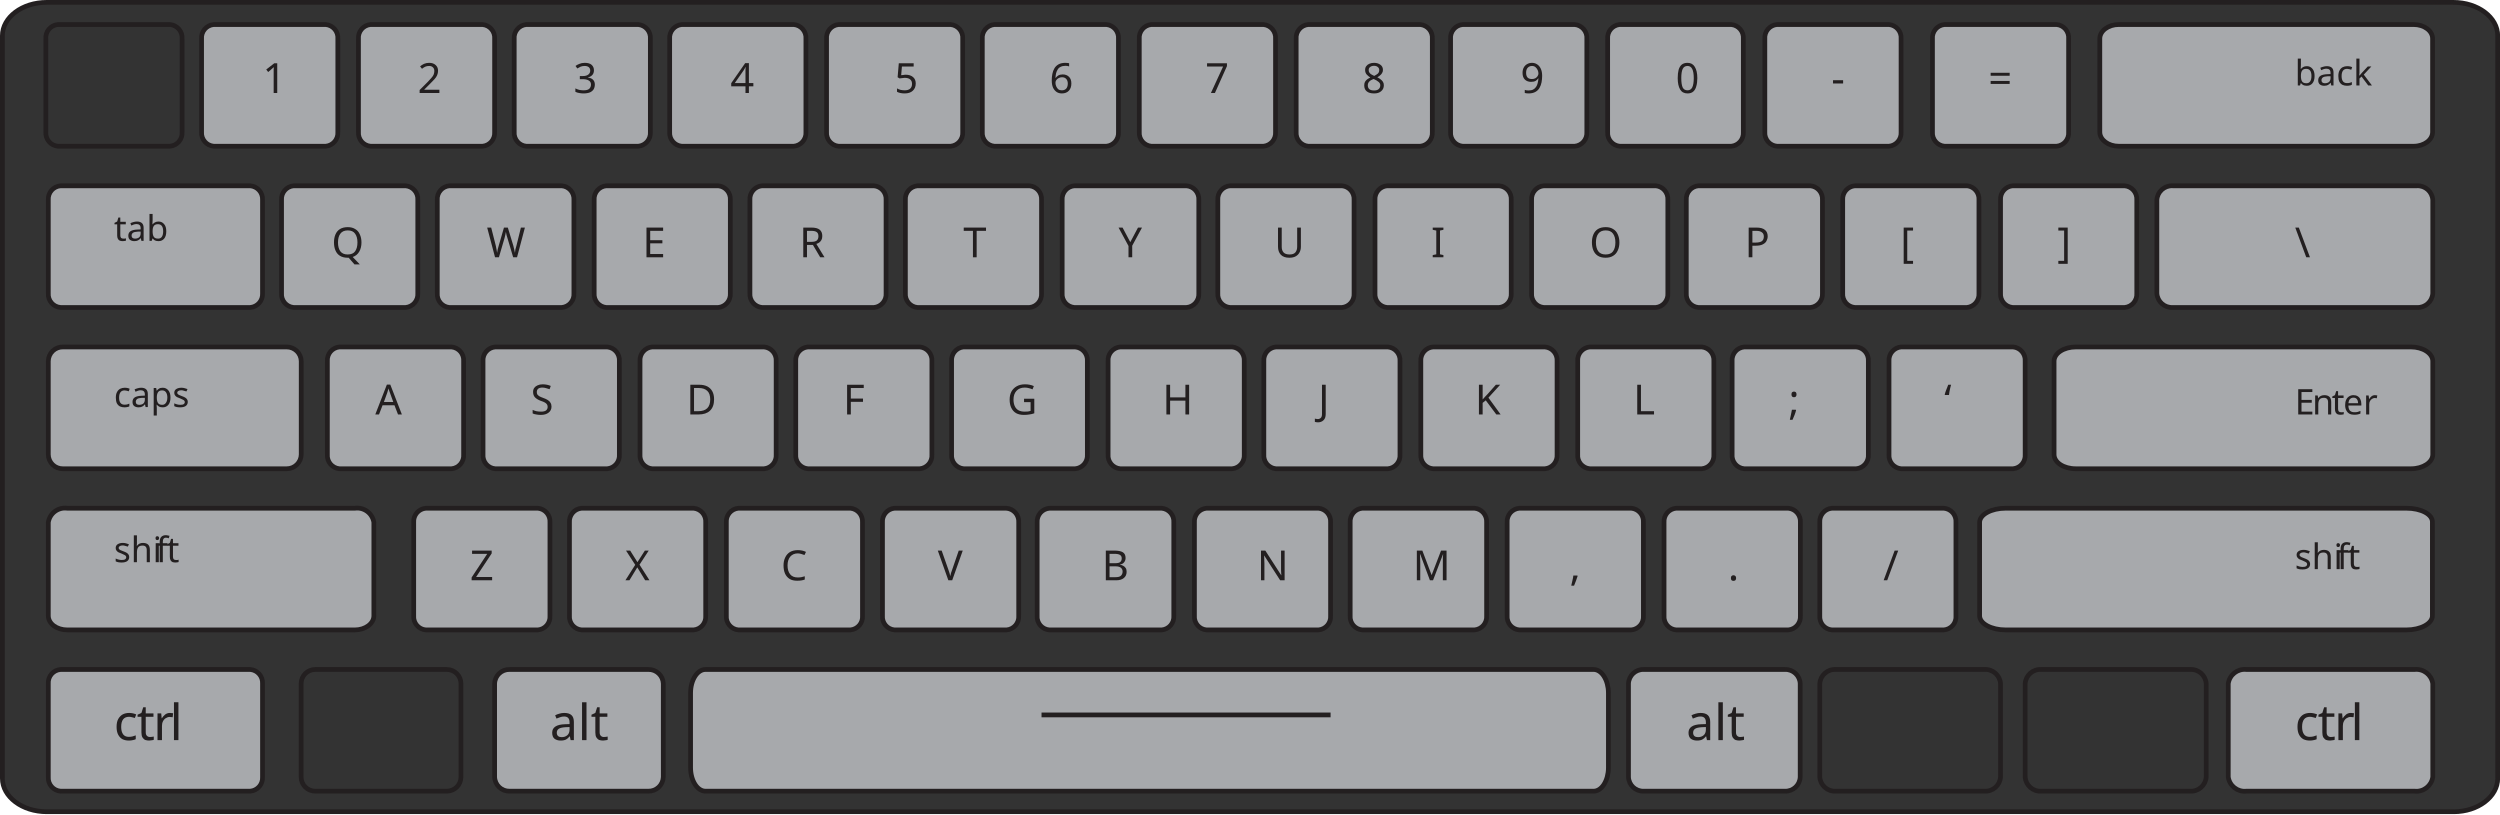
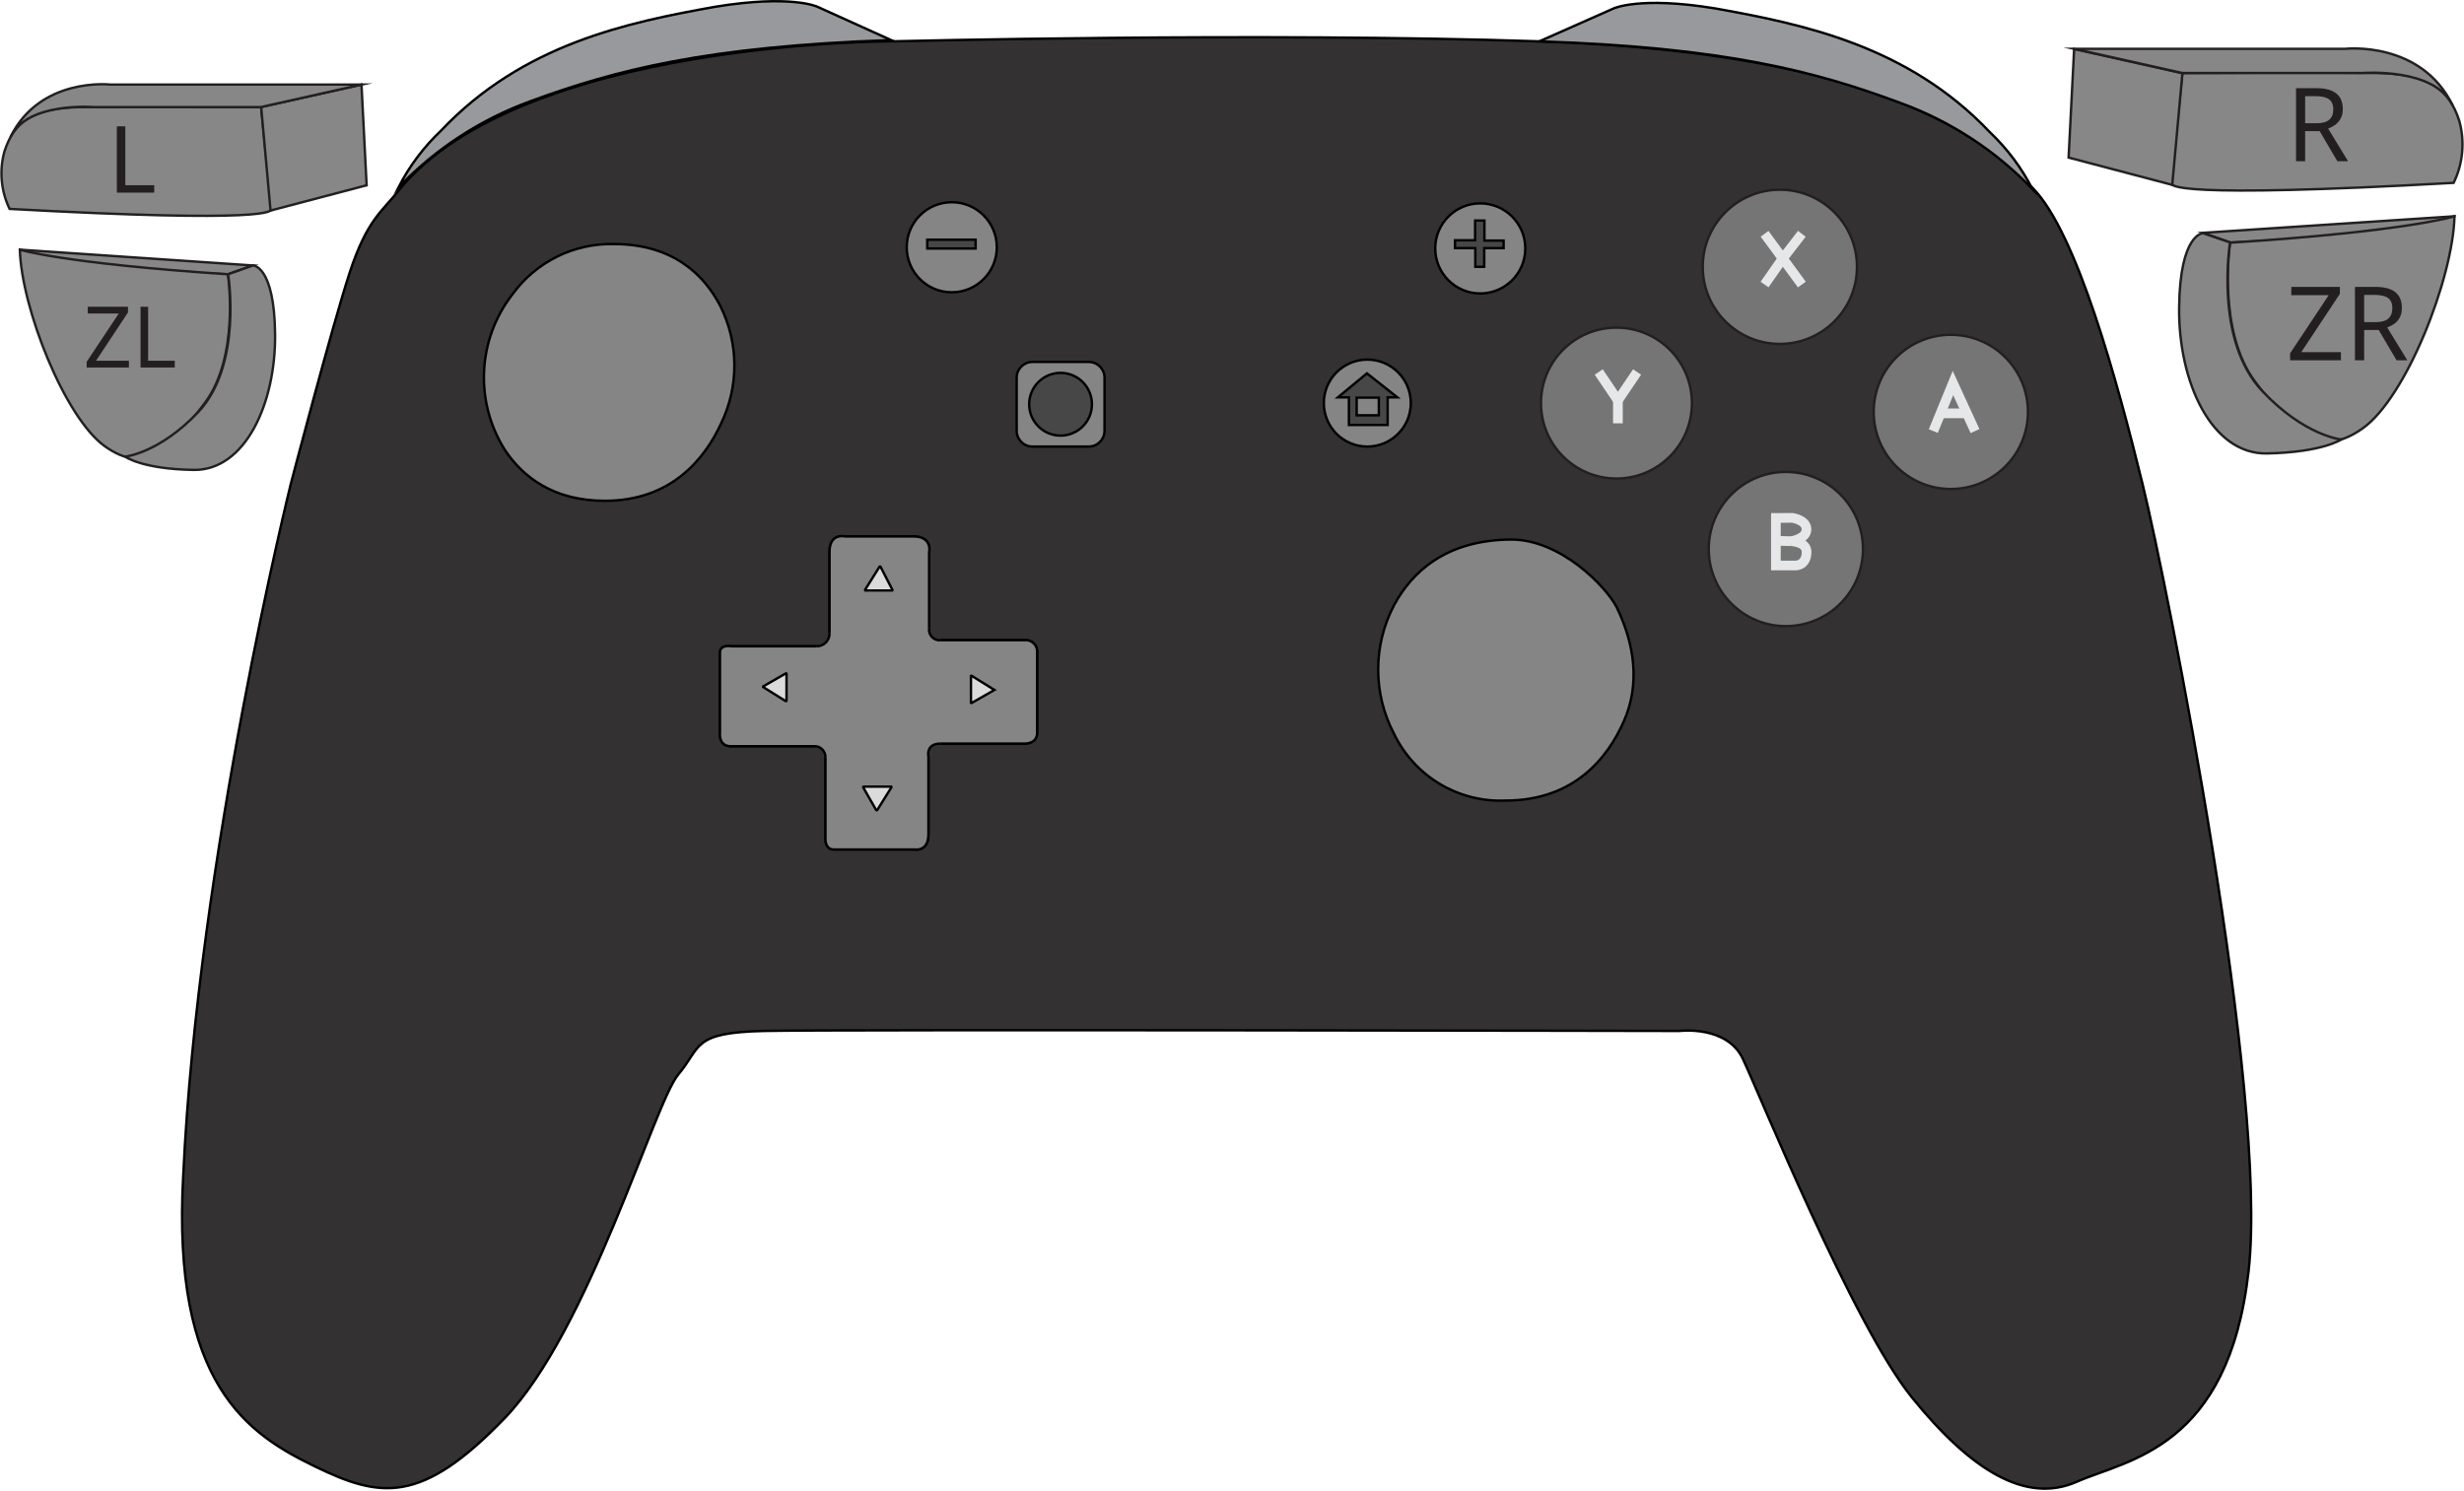
- <svg xmlns="http://www.w3.org/2000/svg" id="Keyboard" viewBox="0 0 262.93 85.63">
-   <defs>
-     <style>.cls-1{fill:#333;}.cls-1,.cls-2,.cls-3,.cls-7{stroke:#231f20;stroke-miterlimit:10;stroke-width:0.5px;}.cls-2{fill:#a7a9ac;}.cls-3{fill:none;}.cls-4{font-size:5.24px;}.cls-12,.cls-4,.cls-7,.cls-8{fill:#231f20;}.cls-12,.cls-4,.cls-8{font-family:MyriadPro-Regular, Myriad Pro;}.cls-5{letter-spacing:0.01em;}.cls-6{letter-spacing:0em;}.cls-8{font-size:3.72px;}.cls-9{letter-spacing:0.01em;}.cls-10{letter-spacing:0em;}.cls-11{letter-spacing:-0.01em;}.cls-12{font-size:4.38px;}</style>
+ <svg xmlns="http://www.w3.org/2000/svg" id="Layer_17" data-name="Layer 17" viewBox="0 0 254.38 153.9" version="1.1">
+   <defs id="defs4">
+     <style id="style2">.cls-1{fill:#333132;}.cls-1,.cls-2,.cls-3,.cls-6,.cls-7{stroke:#000;}.cls-1,.cls-2,.cls-3,.cls-4,.cls-5,.cls-6,.cls-7,.cls-8{stroke-miterlimit:10;}.cls-1,.cls-2,.cls-3,.cls-4,.cls-6,.cls-7,.cls-8{stroke-width:0.25px;}.cls-2{fill:#858585;}.cls-3{fill:#474747;}.cls-4{fill:#757575;}.cls-4,.cls-8{stroke:#231f20;}.cls-5{fill:none;stroke:#e6e7e8;}.cls-6{fill:#97999c;}.cls-7{fill:#dbdbdb;}.cls-8{fill:#878787;}.cls-9{font-size:9.57px;}.cls-10,.cls-11,.cls-12,.cls-9{fill:#231f20;font-family:MyriadPro-Regular, Myriad Pro;}.cls-10{font-size:8.8px;}.cls-11{font-size:10.56px;}.cls-12{font-size:10.61px;}</style>
  </defs>
-   <g id="Base">
-     <path class="cls-1" d="M263.61,121.77V43.67c0-1.94-2.09-3.51-4.66-3.51H5.83c-2.57,0-4.66,1.57-4.66,3.51v78.1c0,1.94,2.09,3.51,4.66,3.51H259C261.52,125.28,263.61,123.71,263.61,121.77Z" transform="translate(-0.92 -39.91)" />
+   <path class="cls-1" d="M33.09,55.13S23.52,93.74,22,126.43c-1.22,21.74,6.78,26.79,13.56,30.09s11,4,19.65-5S70.65,119,73.09,116.09s1.39-4.35,8.87-4.52,94.52,0,94.52,0,4.87-.61,6.52,2.86,11.39,27.48,17.48,35,11.74,11,17,8.69,15.66-3.39,17.74-21.74-8.34-70.65-10.95-81.3-6.79-25.91-11.31-30.52C205.52,16.52,190.74,10.35,162,9.39s-66.87,0-66.87,0S57,9.3,44.3,24.7c-1.73,2.26-3.3,3-5.13,8.6S33.09,55.13,33.09,55.13Z" id="path6" transform="translate(-3.08 -5.12)" />
+   <path class="cls-2" d="M77.41,72.52v8.22s-.19,1.43,1.11,1.43H87a1.14,1.14,0,0,1,1.3,1.18v8.48s0,1,.85,1H97.5s1.43.27,1.43-1.56v-8s-.32-1.37,1.24-1.37h8.68s1.3.06,1.3-1.11V72.52a1.18,1.18,0,0,0-1.3-1.3h-8.61A1.09,1.09,0,0,1,99,70V62.15s.39-1.64-1.64-1.64H90.33s-1.61-.4-1.61,1.6V70.5a1.32,1.32,0,0,1-1.35,1.35H78.59S77.41,71.61,77.41,72.52Z" transform="translate(-3.08 -5.12)" id="path8" />
+   <path class="cls-2" d="M56,35.49a14,14,0,0,0-.8,16.08c1.84,2.78,5,5.26,10.33,5.26,6.8,0,10.29-4.27,12-8a13.72,13.72,0,0,0-.08-12.1c-1.65-3.2-4.86-6.41-11-6.41A12.57,12.57,0,0,0,56,35.49Z" transform="translate(-3.08 -5.12)" id="gljoy" />
+   <path class="cls-2" d="M147,67.61a14.27,14.27,0,0,0,0,13.28,12.19,12.19,0,0,0,11.51,6.89c7.06,0,10.54-4.38,12.22-8.2s1.11-7.94-.74-11.75c-1.1-2.16-5.81-7-10.88-7C152.32,60.86,148.81,64.24,147,67.61Z" transform="translate(-3.08 -5.12)" id="grjoy" />
+   <g id="gcapture">
+     <rect id="rect14" rx="1.63" height="8.74" width="9.07" y="37.37" x="104.96" class="cls-2" />
+     <circle id="circle16" r="3.24" cy="41.74" cx="109.49" class="cls-3" />
  </g>
-   <g id="Keys">
-     <path class="cls-2" d="M75.12,123.12h93.4c.86,0,1.56-1.11,1.56-2.47v-7.86c0-1.36-.7-2.47-1.56-2.47H75.12c-.87,0-1.57,1.11-1.57,2.47v7.86C73.55,122,74.25,123.12,75.12,123.12Z" transform="translate(-0.92 -39.91)" />
-     <path class="cls-2" d="M69.1,110.32H54.52a1.54,1.54,0,0,0-1.58,1.49v9.82a1.54,1.54,0,0,0,1.58,1.49H69.1a1.54,1.54,0,0,0,1.58-1.49v-9.82A1.54,1.54,0,0,0,69.1,110.32Z" transform="translate(-0.92 -39.91)" />
-     <rect class="cls-3" x="31.67" y="70.41" width="16.81" height="12.8" rx="1.49" />
-     <path class="cls-2" d="M27.23,110.32H7.3A1.4,1.4,0,0,0,6,111.81v9.82a1.4,1.4,0,0,0,1.29,1.49H27.23a1.41,1.41,0,0,0,1.3-1.49v-9.82A1.41,1.41,0,0,0,27.23,110.32Z" transform="translate(-0.92 -39.91)" />
-     <path class="cls-3" d="M209.63,110.32H194a1.6,1.6,0,0,0-1.69,1.49v9.82a1.6,1.6,0,0,0,1.69,1.49h15.63a1.6,1.6,0,0,0,1.69-1.49v-9.82A1.6,1.6,0,0,0,209.63,110.32Z" transform="translate(-0.92 -39.91)" />
-     <path class="cls-2" d="M188.65,110.32H173.79a1.55,1.55,0,0,0-1.6,1.49v9.82a1.55,1.55,0,0,0,1.6,1.49h14.86a1.55,1.55,0,0,0,1.6-1.49v-9.82A1.55,1.55,0,0,0,188.65,110.32Z" transform="translate(-0.92 -39.91)" />
-     <path class="cls-2" d="M254.87,110.32H237.18a1.74,1.74,0,0,0-1.91,1.49v9.82a1.74,1.74,0,0,0,1.91,1.49h17.69a1.74,1.74,0,0,0,1.91-1.49v-9.82A1.74,1.74,0,0,0,254.87,110.32Z" transform="translate(-0.92 -39.91)" />
-     <path class="cls-3" d="M231.26,110.32H215.6a1.6,1.6,0,0,0-1.69,1.49v9.82a1.6,1.6,0,0,0,1.69,1.49h15.66a1.6,1.6,0,0,0,1.69-1.49v-9.82A1.6,1.6,0,0,0,231.26,110.32Z" transform="translate(-0.92 -39.91)" />
-     <path class="cls-2" d="M38.24,93.36H8a1.78,1.78,0,0,0-2,1.49v9.82c0,.83.88,1.49,2,1.49H38.24c1.09,0,2-.66,2-1.49V94.85A1.78,1.78,0,0,0,38.24,93.36Z" transform="translate(-0.92 -39.91)" />
-     <path class="cls-2" d="M57.49,93.36H45.71a1.4,1.4,0,0,0-1.28,1.49v9.82a1.39,1.39,0,0,0,1.28,1.49H57.49a1.39,1.39,0,0,0,1.27-1.49V94.85A1.4,1.4,0,0,0,57.49,93.36Z" transform="translate(-0.92 -39.91)" />
-     <path class="cls-2" d="M73.87,93.36H62.09a1.4,1.4,0,0,0-1.28,1.49v9.82a1.39,1.39,0,0,0,1.28,1.49H73.87a1.39,1.39,0,0,0,1.27-1.49V94.85A1.4,1.4,0,0,0,73.87,93.36Z" transform="translate(-0.92 -39.91)" />
-     <path class="cls-2" d="M90.36,93.36H78.58a1.4,1.4,0,0,0-1.27,1.49v9.82a1.39,1.39,0,0,0,1.27,1.49H90.36a1.39,1.39,0,0,0,1.27-1.49V94.85A1.4,1.4,0,0,0,90.36,93.36Z" transform="translate(-0.92 -39.91)" />
-     <path class="cls-2" d="M106.74,93.36H95a1.4,1.4,0,0,0-1.27,1.49v9.82A1.39,1.39,0,0,0,95,106.16h11.78a1.39,1.39,0,0,0,1.28-1.49V94.85A1.4,1.4,0,0,0,106.74,93.36Z" transform="translate(-0.92 -39.91)" />
-     <path class="cls-2" d="M123.1,93.36H111.32A1.4,1.4,0,0,0,110,94.85v9.82a1.39,1.39,0,0,0,1.28,1.49H123.1a1.39,1.39,0,0,0,1.27-1.49V94.85A1.4,1.4,0,0,0,123.1,93.36Z" transform="translate(-0.92 -39.91)" />
-     <path class="cls-2" d="M139.59,93.36H127.81a1.4,1.4,0,0,0-1.27,1.49v9.82a1.39,1.39,0,0,0,1.27,1.49h11.78a1.39,1.39,0,0,0,1.27-1.49V94.85A1.4,1.4,0,0,0,139.59,93.36Z" transform="translate(-0.92 -39.91)" />
-     <path class="cls-2" d="M156,93.36H144.19a1.4,1.4,0,0,0-1.27,1.49v9.82a1.39,1.39,0,0,0,1.27,1.49H156a1.39,1.39,0,0,0,1.27-1.49V94.85A1.4,1.4,0,0,0,156,93.36Z" transform="translate(-0.92 -39.91)" />
-     <path class="cls-2" d="M172.49,93.36H160.71a1.4,1.4,0,0,0-1.28,1.49v9.82a1.39,1.39,0,0,0,1.28,1.49h11.78a1.39,1.39,0,0,0,1.27-1.49V94.85A1.4,1.4,0,0,0,172.49,93.36Z" transform="translate(-0.92 -39.91)" />
-     <path class="cls-2" d="M189,93.36H177.2a1.4,1.4,0,0,0-1.27,1.49v9.82a1.39,1.39,0,0,0,1.27,1.49H189a1.39,1.39,0,0,0,1.27-1.49V94.85A1.4,1.4,0,0,0,189,93.36Z" transform="translate(-0.92 -39.91)" />
-     <path class="cls-2" d="M205.36,93.36H193.58a1.4,1.4,0,0,0-1.27,1.49v9.82a1.39,1.39,0,0,0,1.27,1.49h11.78a1.38,1.38,0,0,0,1.27-1.49V94.85A1.39,1.39,0,0,0,205.36,93.36Z" transform="translate(-0.92 -39.91)" />
-     <path class="cls-2" d="M254,93.36H211.86c-1.51,0-2.74.67-2.74,1.49v9.82c0,.83,1.23,1.49,2.74,1.49H254c1.51,0,2.74-.66,2.74-1.49V94.85C256.78,94,255.55,93.36,254,93.36Z" transform="translate(-0.92 -39.91)" />
-     <path class="cls-2" d="M31.07,76.4H7.54A1.51,1.51,0,0,0,6,77.9v9.81a1.51,1.51,0,0,0,1.53,1.5H31.07a1.52,1.52,0,0,0,1.53-1.5V77.9A1.52,1.52,0,0,0,31.07,76.4Z" transform="translate(-0.92 -39.91)" />
-     <path class="cls-2" d="M48.41,76.4H36.62a1.4,1.4,0,0,0-1.27,1.5v9.81a1.4,1.4,0,0,0,1.27,1.5H48.41a1.4,1.4,0,0,0,1.27-1.5V77.9A1.4,1.4,0,0,0,48.41,76.4Z" transform="translate(-0.92 -39.91)" />
-     <path class="cls-2" d="M64.79,76.4H53a1.4,1.4,0,0,0-1.28,1.5v9.81A1.4,1.4,0,0,0,53,89.21H64.79a1.4,1.4,0,0,0,1.27-1.5V77.9A1.4,1.4,0,0,0,64.79,76.4Z" transform="translate(-0.92 -39.91)" />
-     <path class="cls-2" d="M81.28,76.4H69.5a1.4,1.4,0,0,0-1.27,1.5v9.81a1.4,1.4,0,0,0,1.27,1.5H81.28a1.4,1.4,0,0,0,1.27-1.5V77.9A1.4,1.4,0,0,0,81.28,76.4Z" transform="translate(-0.92 -39.91)" />
-     <path class="cls-2" d="M97.66,76.4H85.88a1.4,1.4,0,0,0-1.27,1.5v9.81a1.4,1.4,0,0,0,1.27,1.5H97.66a1.4,1.4,0,0,0,1.27-1.5V77.9A1.4,1.4,0,0,0,97.66,76.4Z" transform="translate(-0.92 -39.91)" />
-     <path class="cls-2" d="M114,76.4H102.23A1.4,1.4,0,0,0,101,77.9v9.81a1.4,1.4,0,0,0,1.27,1.5H114a1.4,1.4,0,0,0,1.28-1.5V77.9A1.4,1.4,0,0,0,114,76.4Z" transform="translate(-0.92 -39.91)" />
-     <path class="cls-2" d="M130.51,76.4H118.73a1.4,1.4,0,0,0-1.27,1.5v9.81a1.4,1.4,0,0,0,1.27,1.5h11.78a1.4,1.4,0,0,0,1.27-1.5V77.9A1.4,1.4,0,0,0,130.51,76.4Z" transform="translate(-0.92 -39.91)" />
-     <path class="cls-2" d="M146.89,76.4H135.11a1.4,1.4,0,0,0-1.27,1.5v9.81a1.4,1.4,0,0,0,1.27,1.5h11.78a1.4,1.4,0,0,0,1.27-1.5V77.9A1.4,1.4,0,0,0,146.89,76.4Z" transform="translate(-0.92 -39.91)" />
-     <path class="cls-2" d="M163.41,76.4H151.63a1.4,1.4,0,0,0-1.28,1.5v9.81a1.4,1.4,0,0,0,1.28,1.5h11.78a1.4,1.4,0,0,0,1.27-1.5V77.9A1.4,1.4,0,0,0,163.41,76.4Z" transform="translate(-0.92 -39.91)" />
-     <path class="cls-2" d="M179.9,76.4H168.12a1.4,1.4,0,0,0-1.27,1.5v9.81a1.4,1.4,0,0,0,1.27,1.5H179.9a1.4,1.4,0,0,0,1.27-1.5V77.9A1.4,1.4,0,0,0,179.9,76.4Z" transform="translate(-0.92 -39.91)" />
-     <path class="cls-2" d="M196.14,76.4H184.36a1.4,1.4,0,0,0-1.27,1.5v9.81a1.4,1.4,0,0,0,1.27,1.5h11.78a1.4,1.4,0,0,0,1.28-1.5V77.9A1.4,1.4,0,0,0,196.14,76.4Z" transform="translate(-0.92 -39.91)" />
-     <path class="cls-2" d="M212.64,76.4H200.86a1.4,1.4,0,0,0-1.27,1.5v9.81a1.4,1.4,0,0,0,1.27,1.5h11.78a1.4,1.4,0,0,0,1.27-1.5V77.9A1.4,1.4,0,0,0,212.64,76.4Z" transform="translate(-0.92 -39.91)" />
-     <path class="cls-2" d="M254.49,76.4H219.24c-1.27,0-2.29.67-2.29,1.5v9.81c0,.83,1,1.5,2.29,1.5h35.25c1.26,0,2.29-.67,2.29-1.5V77.9C256.78,77.07,255.75,76.4,254.49,76.4Z" transform="translate(-0.92 -39.91)" />
-     <path class="cls-2" d="M27.23,59.45H7.3A1.4,1.4,0,0,0,6,60.94v9.82A1.4,1.4,0,0,0,7.3,72.25H27.23a1.41,1.41,0,0,0,1.3-1.49V60.94A1.41,1.41,0,0,0,27.23,59.45Z" transform="translate(-0.92 -39.91)" />
-     <path class="cls-2" d="M43.58,59.45H31.8a1.4,1.4,0,0,0-1.27,1.49v9.82a1.4,1.4,0,0,0,1.27,1.49H43.58a1.4,1.4,0,0,0,1.28-1.49V60.94A1.4,1.4,0,0,0,43.58,59.45Z" transform="translate(-0.92 -39.91)" />
-     <path class="cls-2" d="M60,59.45H48.18a1.4,1.4,0,0,0-1.27,1.49v9.82a1.4,1.4,0,0,0,1.27,1.49H60a1.4,1.4,0,0,0,1.28-1.49V60.94A1.4,1.4,0,0,0,60,59.45Z" transform="translate(-0.92 -39.91)" />
-     <path class="cls-2" d="M76.46,59.45H64.68a1.4,1.4,0,0,0-1.27,1.49v9.82a1.4,1.4,0,0,0,1.27,1.49H76.46a1.4,1.4,0,0,0,1.27-1.49V60.94A1.4,1.4,0,0,0,76.46,59.45Z" transform="translate(-0.92 -39.91)" />
-     <path class="cls-2" d="M92.84,59.45H81.06a1.4,1.4,0,0,0-1.27,1.49v9.82a1.4,1.4,0,0,0,1.27,1.49H92.84a1.4,1.4,0,0,0,1.27-1.49V60.94A1.4,1.4,0,0,0,92.84,59.45Z" transform="translate(-0.92 -39.91)" />
-     <path class="cls-2" d="M109.19,59.45H97.41a1.4,1.4,0,0,0-1.27,1.49v9.82a1.4,1.4,0,0,0,1.27,1.49h11.78a1.4,1.4,0,0,0,1.27-1.49V60.94A1.4,1.4,0,0,0,109.19,59.45Z" transform="translate(-0.92 -39.91)" />
-     <path class="cls-2" d="M125.69,59.45H113.91a1.4,1.4,0,0,0-1.28,1.49v9.82a1.4,1.4,0,0,0,1.28,1.49h11.78A1.4,1.4,0,0,0,127,70.76V60.94A1.4,1.4,0,0,0,125.69,59.45Z" transform="translate(-0.92 -39.91)" />
-     <path class="cls-2" d="M142.07,59.45H130.29A1.4,1.4,0,0,0,129,60.94v9.82a1.4,1.4,0,0,0,1.28,1.49h11.78a1.4,1.4,0,0,0,1.27-1.49V60.94A1.4,1.4,0,0,0,142.07,59.45Z" transform="translate(-0.92 -39.91)" />
-     <path class="cls-2" d="M158.58,59.45H146.8a1.4,1.4,0,0,0-1.27,1.49v9.82a1.4,1.4,0,0,0,1.27,1.49h11.78a1.4,1.4,0,0,0,1.28-1.49V60.94A1.4,1.4,0,0,0,158.58,59.45Z" transform="translate(-0.92 -39.91)" />
-     <path class="cls-2" d="M175.08,59.45H163.3A1.4,1.4,0,0,0,162,60.94v9.82a1.4,1.4,0,0,0,1.28,1.49h11.78a1.4,1.4,0,0,0,1.27-1.49V60.94A1.4,1.4,0,0,0,175.08,59.45Z" transform="translate(-0.92 -39.91)" />
-     <path class="cls-2" d="M191.32,59.45H179.54a1.4,1.4,0,0,0-1.27,1.49v9.82a1.4,1.4,0,0,0,1.27,1.49h11.78a1.4,1.4,0,0,0,1.27-1.49V60.94A1.4,1.4,0,0,0,191.32,59.45Z" transform="translate(-0.92 -39.91)" />
-     <path class="cls-2" d="M207.82,59.45H196a1.4,1.4,0,0,0-1.28,1.49v9.82A1.4,1.4,0,0,0,196,72.25h11.78a1.4,1.4,0,0,0,1.27-1.49V60.94A1.4,1.4,0,0,0,207.82,59.45Z" transform="translate(-0.92 -39.91)" />
-     <path class="cls-2" d="M224.37,59.45H212.59a1.4,1.4,0,0,0-1.27,1.49v9.82a1.4,1.4,0,0,0,1.27,1.49h11.78a1.4,1.4,0,0,0,1.28-1.49V60.94A1.4,1.4,0,0,0,224.37,59.45Z" transform="translate(-0.92 -39.91)" />
-     <path class="cls-2" d="M255.11,59.45H229.43a1.59,1.59,0,0,0-1.67,1.49v9.82a1.59,1.59,0,0,0,1.67,1.49h25.68a1.59,1.59,0,0,0,1.67-1.49V60.94A1.59,1.59,0,0,0,255.11,59.45Z" transform="translate(-0.92 -39.91)" />
-     <path class="cls-3" d="M18.8,42.49H7A1.4,1.4,0,0,0,5.74,44V53.8A1.4,1.4,0,0,0,7,55.29H18.8a1.4,1.4,0,0,0,1.27-1.49V44A1.4,1.4,0,0,0,18.8,42.49Z" transform="translate(-0.92 -39.91)" />
-     <path class="cls-2" d="M35.18,42.49H23.4A1.4,1.4,0,0,0,22.12,44V53.8a1.4,1.4,0,0,0,1.28,1.49H35.18a1.4,1.4,0,0,0,1.27-1.49V44A1.4,1.4,0,0,0,35.18,42.49Z" transform="translate(-0.92 -39.91)" />
-     <path class="cls-2" d="M51.67,42.49H39.89A1.4,1.4,0,0,0,38.62,44V53.8a1.4,1.4,0,0,0,1.27,1.49H51.67a1.4,1.4,0,0,0,1.27-1.49V44A1.4,1.4,0,0,0,51.67,42.49Z" transform="translate(-0.92 -39.91)" />
-     <path class="cls-2" d="M68.05,42.49H56.27A1.4,1.4,0,0,0,55,44V53.8a1.4,1.4,0,0,0,1.27,1.49H68.05a1.4,1.4,0,0,0,1.27-1.49V44A1.4,1.4,0,0,0,68.05,42.49Z" transform="translate(-0.92 -39.91)" />
-     <path class="cls-2" d="M84.4,42.49H72.62A1.4,1.4,0,0,0,71.35,44V53.8a1.4,1.4,0,0,0,1.27,1.49H84.4a1.4,1.4,0,0,0,1.28-1.49V44A1.4,1.4,0,0,0,84.4,42.49Z" transform="translate(-0.92 -39.91)" />
-     <path class="cls-2" d="M100.9,42.49H89.12A1.4,1.4,0,0,0,87.85,44V53.8a1.4,1.4,0,0,0,1.27,1.49H100.9a1.4,1.4,0,0,0,1.27-1.49V44A1.4,1.4,0,0,0,100.9,42.49Z" transform="translate(-0.92 -39.91)" />
-     <path class="cls-2" d="M117.28,42.49H105.5A1.4,1.4,0,0,0,104.23,44V53.8a1.4,1.4,0,0,0,1.27,1.49h11.78a1.4,1.4,0,0,0,1.27-1.49V44A1.4,1.4,0,0,0,117.28,42.49Z" transform="translate(-0.92 -39.91)" />
-     <path class="cls-2" d="M133.8,42.49H122A1.4,1.4,0,0,0,120.74,44V53.8A1.4,1.4,0,0,0,122,55.29H133.8a1.4,1.4,0,0,0,1.27-1.49V44A1.4,1.4,0,0,0,133.8,42.49Z" transform="translate(-0.92 -39.91)" />
-     <path class="cls-2" d="M150.29,42.49H138.51A1.4,1.4,0,0,0,137.24,44V53.8a1.4,1.4,0,0,0,1.27,1.49h11.78a1.4,1.4,0,0,0,1.27-1.49V44A1.4,1.4,0,0,0,150.29,42.49Z" transform="translate(-0.92 -39.91)" />
-     <path class="cls-2" d="M166.53,42.49H154.75A1.4,1.4,0,0,0,153.48,44V53.8a1.4,1.4,0,0,0,1.27,1.49h11.78a1.4,1.4,0,0,0,1.28-1.49V44A1.4,1.4,0,0,0,166.53,42.49Z" transform="translate(-0.92 -39.91)" />
-     <path class="cls-2" d="M183,42.49H171.25A1.4,1.4,0,0,0,170,44V53.8a1.4,1.4,0,0,0,1.27,1.49H183a1.4,1.4,0,0,0,1.27-1.49V44A1.4,1.4,0,0,0,183,42.49Z" transform="translate(-0.92 -39.91)" />
-     <path class="cls-2" d="M199.59,42.49H187.81A1.4,1.4,0,0,0,186.53,44V53.8a1.4,1.4,0,0,0,1.28,1.49h11.78a1.4,1.4,0,0,0,1.27-1.49V44A1.4,1.4,0,0,0,199.59,42.49Z" transform="translate(-0.92 -39.91)" />
-     <path class="cls-2" d="M217.21,42.49H205.43A1.4,1.4,0,0,0,204.16,44V53.8a1.4,1.4,0,0,0,1.27,1.49h11.78a1.39,1.39,0,0,0,1.27-1.49V44A1.39,1.39,0,0,0,217.21,42.49Z" transform="translate(-0.92 -39.91)" />
-     <path class="cls-2" d="M254.76,42.49h-31c-1.11,0-2,.67-2,1.49V53.8c0,.82.9,1.49,2,1.49h31c1.12,0,2-.67,2-1.49V44C256.78,43.16,255.88,42.49,254.76,42.49Z" transform="translate(-0.92 -39.91)" />
-     <text class="cls-4" transform="translate(11.98 77.84)">
-       <tspan class="cls-5">c</tspan>
-       <tspan x="2.41" y="0">t</tspan>
-       <tspan class="cls-6" x="4.15" y="0">r</tspan>
-       <tspan x="5.88" y="0">l</tspan>
-     </text>
-     <text class="cls-4" transform="translate(57.84 77.84)">alt</text>
-     <text class="cls-4" transform="translate(177.35 77.84)">alt</text>
-     <text class="cls-4" transform="translate(241.35 77.84)">
-       <tspan class="cls-5">c</tspan>
-       <tspan x="2.41" y="0">t</tspan>
-       <tspan class="cls-6" x="4.15" y="0">r</tspan>
-       <tspan x="5.88" y="0">l</tspan>
-     </text>
-     <line class="cls-7" x1="109.54" y1="75.19" x2="139.94" y2="75.19" />
-     <text class="cls-8" transform="translate(241.35 59.86)">shi<tspan class="cls-9" x="4.41" y="0">f</tspan>
-       <tspan x="5.54" y="0">t</tspan>
-     </text>
-     <text class="cls-8" transform="translate(241.35 43.59)">E<tspan class="cls-10" x="1.83" y="0">n</tspan>
-       <tspan class="cls-11" x="3.88" y="0">t</tspan>
-       <tspan x="5.09" y="0">er</tspan>
-     </text>
-     <text class="cls-8" transform="translate(11.98 59.13)">shi<tspan class="cls-9" x="4.41" y="0">f</tspan>
-       <tspan x="5.54" y="0">t</tspan>
-     </text>
-     <text class="cls-8" transform="translate(11.98 42.81)">caps</text>
-     <text class="cls-8" transform="translate(11.98 25.33)">tab</text>
-     <text class="cls-12" transform="translate(27.61 9.78)">1</text>
-     <text class="cls-12" transform="translate(43.93 9.78)">2</text>
-     <text class="cls-12" transform="translate(60.31 9.78)">3</text>
-     <text class="cls-12" transform="translate(76.81 9.78)">4</text>
-     <text class="cls-12" transform="translate(94.06 9.78)">5</text>
-     <text class="cls-12" transform="translate(110.38 9.78)">6</text>
-     <text class="cls-12" transform="translate(126.76 9.78)">7</text>
-     <text class="cls-12" transform="translate(143.26 9.78)">8</text>
-     <text class="cls-12" transform="translate(159.91 9.78)">9</text>
-     <text class="cls-12" transform="translate(176.23 9.78)">0</text>
-     <text class="cls-12" transform="translate(192.61 9.78)">-</text>
-     <text class="cls-12" transform="translate(209.11 9.78)">=</text>
-     <text class="cls-8" transform="translate(241.35 8.99)">back</text>
-     <text class="cls-12" transform="translate(34.86 27.06)">Q</text>
-     <text class="cls-12" transform="translate(51.19 27.06)">W</text>
-     <text class="cls-12" transform="translate(67.57 27.06)">E</text>
-     <text class="cls-12" transform="translate(84.06 27.06)">R</text>
-     <text class="cls-12" transform="translate(101.31 27.06)">T</text>
-     <text class="cls-12" transform="translate(117.64 27.06)">Y</text>
-     <text class="cls-12" transform="translate(134.02 27.06)">U</text>
-     <text class="cls-12" transform="translate(150.51 27.06)">I</text>
-     <text class="cls-12" transform="translate(167.16 27.06)">O</text>
-     <text class="cls-12" transform="translate(183.49 27.06)">P</text>
-     <text class="cls-12" transform="translate(199.87 27.06)">[</text>
-     <text class="cls-12" transform="translate(216.37 27.06)">]</text>
-     <text class="cls-12" transform="translate(241.35 27.06)">\</text>
-     <text class="cls-12" transform="translate(39.47 43.59)">A</text>
-     <text class="cls-12" transform="translate(55.8 43.59)">S</text>
-     <text class="cls-12" transform="translate(72.18 43.59)">D</text>
-     <text class="cls-12" transform="translate(88.67 43.59)">F</text>
-     <text class="cls-12" transform="translate(105.92 43.59)">G</text>
-     <text class="cls-12" transform="translate(122.25 43.59)">H</text>
-     <text class="cls-12" transform="translate(138.63 43.59)">J</text>
-     <text class="cls-12" transform="translate(155.12 43.59)">K</text>
-     <text class="cls-12" transform="translate(171.77 43.59)">L</text>
-     <text class="cls-12" transform="translate(188.1 43.59)">;</text>
-     <text class="cls-12" transform="translate(204.48 43.59)">‘</text>
-     <text class="cls-12" transform="translate(49.43 61.03)">Z</text>
-     <text class="cls-12" transform="translate(65.76 61.03)">X</text>
-     <text class="cls-12" transform="translate(82.14 61.03)">C</text>
-     <text class="cls-12" transform="translate(98.63 61.03)">V</text>
-     <text class="cls-12" transform="translate(115.88 61.03)">B</text>
-     <text class="cls-12" transform="translate(132.2 61.03)">N</text>
-     <text class="cls-12" transform="translate(148.59 61.03)">M</text>
-     <text class="cls-12" transform="translate(165.08 61.03)">,</text>
-     <text class="cls-12" transform="translate(181.73 61.03)">.</text>
-     <text class="cls-12" transform="translate(198.06 61.03)">/</text>
+   <g id="ghome">
+     <circle id="circle18" r="4.49" cy="41.62" cx="141.16" class="cls-2" />
+     <path id="path20" transform="translate(-3.08 -5.12)" d="M144.2,43.67l-3,2.48h1.14V49h4V46.15h1ZM145.43,48h-2.29V46.18h2.29Z" class="cls-3" />
+   </g>
+   <g id="gback">
+     <circle id="circle22" r="4.65" cy="25.53" cx="98.26" class="cls-2" />
+     <rect id="rect24" height="0.91" width="4.99" y="24.75" x="95.73" class="cls-3" />
+   </g>
+   <g id="gstart">
+     <circle id="circle26" r="4.65" cy="25.65" cx="152.82" class="cls-2" />
+     <polygon id="polygon28" points="150.21 25.62 152.31 25.62 152.31 27.55 153.23 27.55 153.23 25.62 155.23 25.62 155.23 24.84 153.25 24.84 153.25 22.77 152.29 22.77 152.29 24.81 150.21 24.81 150.21 25.62" class="cls-3" />
+   </g>
+   <g id="gy">
+     <circle id="circle30" r="7.79" cy="41.62" cx="166.88" class="cls-4" />
+     <polyline id="polyline32" points="165.05 38.41 167.03 41.34 169.01 38.41" class="cls-5" />
+     <line id="line34" y2="41.34" x2="167.03" y1="43.71" x1="167.03" class="cls-5" />
+   </g>
+   <g id="gb">
+     <circle id="circle36" r="7.96" cy="56.69" cx="184.37" class="cls-4" />
+     <path id="path38" transform="translate(-3.08 -5.12)" d="M186.42,58.6v4.91h2.06s1.11,0,1.11-1.41C189.59,61.05,188,61,188,61s1.58-.23,1.58-1.22-1.47-1.19-1.47-1.19Z" class="cls-5" />
+     <line id="line40" y2="55.88" x2="184.93" y1="55.84" x1="183.35" class="cls-5" />
+   </g>
+   <g id="ga">
+     <circle id="circle42" r="7.96" cy="42.53" cx="201.4" class="cls-4" />
+     <polyline id="polyline46" points="199.59 44.51 201.62 39.55 203.9 44.51" class="cls-5" />
+     <line id="line48" y2="42.68" x2="203.06" y1="42.68" x1="200.34" class="cls-5" />
+   </g>
+   <g id="gx">
+     <circle id="circle44" r="7.96" cy="27.55" cx="183.75" class="cls-4" />
+     <polyline id="polyline50" points="182.17 24.14 184.05 26.69 186.02 24.14" class="cls-5" />
+     <polyline id="polyline52" points="182.17 29.38 184.05 26.69 186.02 29.38" class="cls-5" />
+   </g>
+   <path class="cls-6" d="M162,9.39,169.65,6s2.69-1.3,10.57,0c8.95,1.61,19.82,3.82,28.3,12.78a21.65,21.65,0,0,1,4.39,5.87,35.76,35.76,0,0,0-13.66-8.91C190.52,12.48,181.09,10,162,9.39Z" transform="translate(-3.08 -5.12)" id="path54" />
+   <path class="cls-6" d="M95.08,9.26,87.47,5.82s-2.68-1.29-10.56,0c-9,1.61-19.83,3.83-28.3,12.79a21.69,21.69,0,0,0-4.4,5.87,35.84,35.84,0,0,1,13.66-8.92C66.61,12.35,76,9.91,95.08,9.26Z" transform="translate(-3.08 -5.12)" id="path56" />
+   <g id="gup">
+     <path style="fill:#858585;stroke:#000000;stroke-width:0.25px;stroke-miterlimit:10" id="path8-7" d="m 95.92,64.88 v -7.85 c 0,0 0.39,-1.64 -1.64,-1.64 h -7.03 c 0,0 -1.61,-0.4 -1.61,1.6 v 8.39" class="cls-2" />
+     <path id="path58" transform="translate(-3.08 -5.12)" d="M93.86,63.67,92.4,66a.06.06,0,0,0,0,.09h2.8a.06.06,0,0,0,0-.09L94,63.67A.06.06,0,0,0,93.86,63.67Z" class="cls-7" />
+   </g>
+   <g id="gleft">
+     <path style="fill:#858585;stroke:#000000;stroke-width:0.25px;stroke-miterlimit:10" id="path8-6" d="m 84.29,66.73 h -8.78 c 0,0 -1.18,-0.24 -1.18,0.67 v 8.22 c 0,0 -0.19,1.43 1.11,1.43 h 8.802" class="cls-2" />
+     <path id="path60" transform="translate(-3.08 -5.12)" d="M81.85,76.05l2.34,1.46a.06.06,0,0,0,.09-.05v-2.8a.06.06,0,0,0-.09,0L81.86,76A.06.06,0,0,0,81.85,76.05Z" class="cls-7" />
+   </g>
+   <g id="gdown">
+     <path style="fill:#858585;stroke:#000000;stroke-width:0.25px;stroke-miterlimit:10" id="path8-3" d="m 85.22,78.23 v 8.48 c 0,0 0,1 0.85,1 h 8.35 c 0,0 1.43,0.27 1.43,-1.56 v -8" class="cls-2" />
+     <path id="path62" transform="translate(-3.08 -5.12)" d="M93.64,88.77l1.46-2.34a.06.06,0,0,0,0-.09H92.26a.06.06,0,0,0-.06.09l1.34,2.34A.06.06,0,0,0,93.64,88.77Z" class="cls-7" />
+   </g>
+   <g id="gright">
+     <path style="fill:#858585;stroke:#000000;stroke-width:0.25px;stroke-miterlimit:10" id="path8-5" d="M 97.09,76.78 H 105.77 c 0,0 1.3,0.06 1.3,-1.11 V 67.4 c 0.081,-0.749 -0.551,-1.381 -1.3,-1.3 h -8.61" class="cls-2" />
+     <path id="path64" transform="translate(-3.08 -5.12)" d="M105.74,76.36l-2.33-1.45a.06.06,0,0,0-.09,0v2.79a.05.05,0,0,0,.08,0l2.34-1.34A.06.06,0,0,0,105.74,76.36Z" class="cls-7" />
+   </g>
+   <g id="gLB">
+     <path id="path66" transform="translate(-3.08 -5.12)" d="M4.07,26.69a8.45,8.45,0,0,1-.53-5.94c1-3.05,2.89-4.5,7.84-4.57s18.66,0,18.66,0L31.1,26.69C31.13,26.94,31.05,28.17,4.07,26.69Z" class="cls-8" />
+     <polygon id="polygon68" points="37.32 8.73 26.96 11.05 27.93 21.74 37.85 19.13 37.32 8.73" class="cls-8" />
+     <path id="path70" transform="translate(-3.08 -5.12)" d="M4.16,19.27c3.05-6.22,10.27-5.42,10.27-5.42h26L30,16.18l-17.21,0S5.9,15.59,4.16,19.27Z" class="cls-8" />
+     <text id="text90" transform="translate(11.14 19.89)" class="cls-9">L</text>
+   </g>
+   <g id="glt">
+     <path id="path72" transform="translate(-3.08 -5.12)" d="M5.13,30.9S5,32.22,14,32.78s12.59.66,12.59.66l2.59-.91Z" class="cls-8" />
+     <path id="path74" transform="translate(-3.08 -5.12)" d="M26.61,33.44s1.27,8.43-2.39,13.3-6.14,7.42-10.3,4.47S5.29,36.89,5.13,30.9C5.13,30.9,9.55,32.31,26.61,33.44Z" class="cls-8" />
+     <path id="path76" transform="translate(-3.08 -5.12)" d="M29.2,32.53s2.21,0,2.28,7.11-3.08,14.08-8.41,14S16,52.27,16,52.27s3.53-.36,7.54-4.6c4.61-4.88,3.09-14.23,3.09-14.23Z" class="cls-8" />
+     <text id="text92" transform="translate(8.62 37.95)" class="cls-10">ZL</text>
+   </g>
+   <g id="gRB">
+     <path id="path78" transform="translate(-3.08 -5.12)" d="M256.39,24a9.08,9.08,0,0,0,.58-6.41c-1.07-3.28-3.12-4.84-8.46-4.93s-20.13,0-20.13,0L227.23,24C227.2,24.3,227.29,25.63,256.39,24Z" class="cls-8" />
+     <polygon id="polygon80" points="214.13 5.06 225.31 7.56 224.26 19.09 213.56 16.27 214.13 5.06" class="cls-8" />
+     <path id="path82" transform="translate(-3.08 -5.12)" d="M256.29,16c-3.28-6.71-11.07-5.84-11.07-5.84h-28l11.17,2.5,18.57,0S254.42,12.05,256.29,16Z" class="cls-8" />
+     <text id="text94" transform="translate(236.01 16.65)" class="cls-11">R</text>
+   </g>
+   <g id="grt">
+     <path id="path84" transform="translate(-3.08 -5.12)" d="M256.48,27.45s.16,1.42-9.59,2-13.58.71-13.58.71l-2.79-1Z" class="cls-8" />
+     <path id="path86" transform="translate(-3.08 -5.12)" d="M233.31,30.18s-1.37,9.09,2.58,14.35,6.62,8,11.11,4.82,9.31-15.44,9.48-21.9C256.48,27.45,251.71,29,233.31,30.18Z" class="cls-8" />
+     <path id="path88" transform="translate(-3.08 -5.12)" d="M230.52,29.2s-2.38,0-2.47,7.66,3.33,15.2,9.08,15.08,7.65-1.44,7.65-1.44-3.81-.39-8.14-5c-5-5.26-3.33-15.35-3.33-15.35Z" class="cls-8" />
+     <text id="text96" transform="translate(236.02 37.2)" class="cls-12">ZR</text>
  </g>
</svg>
